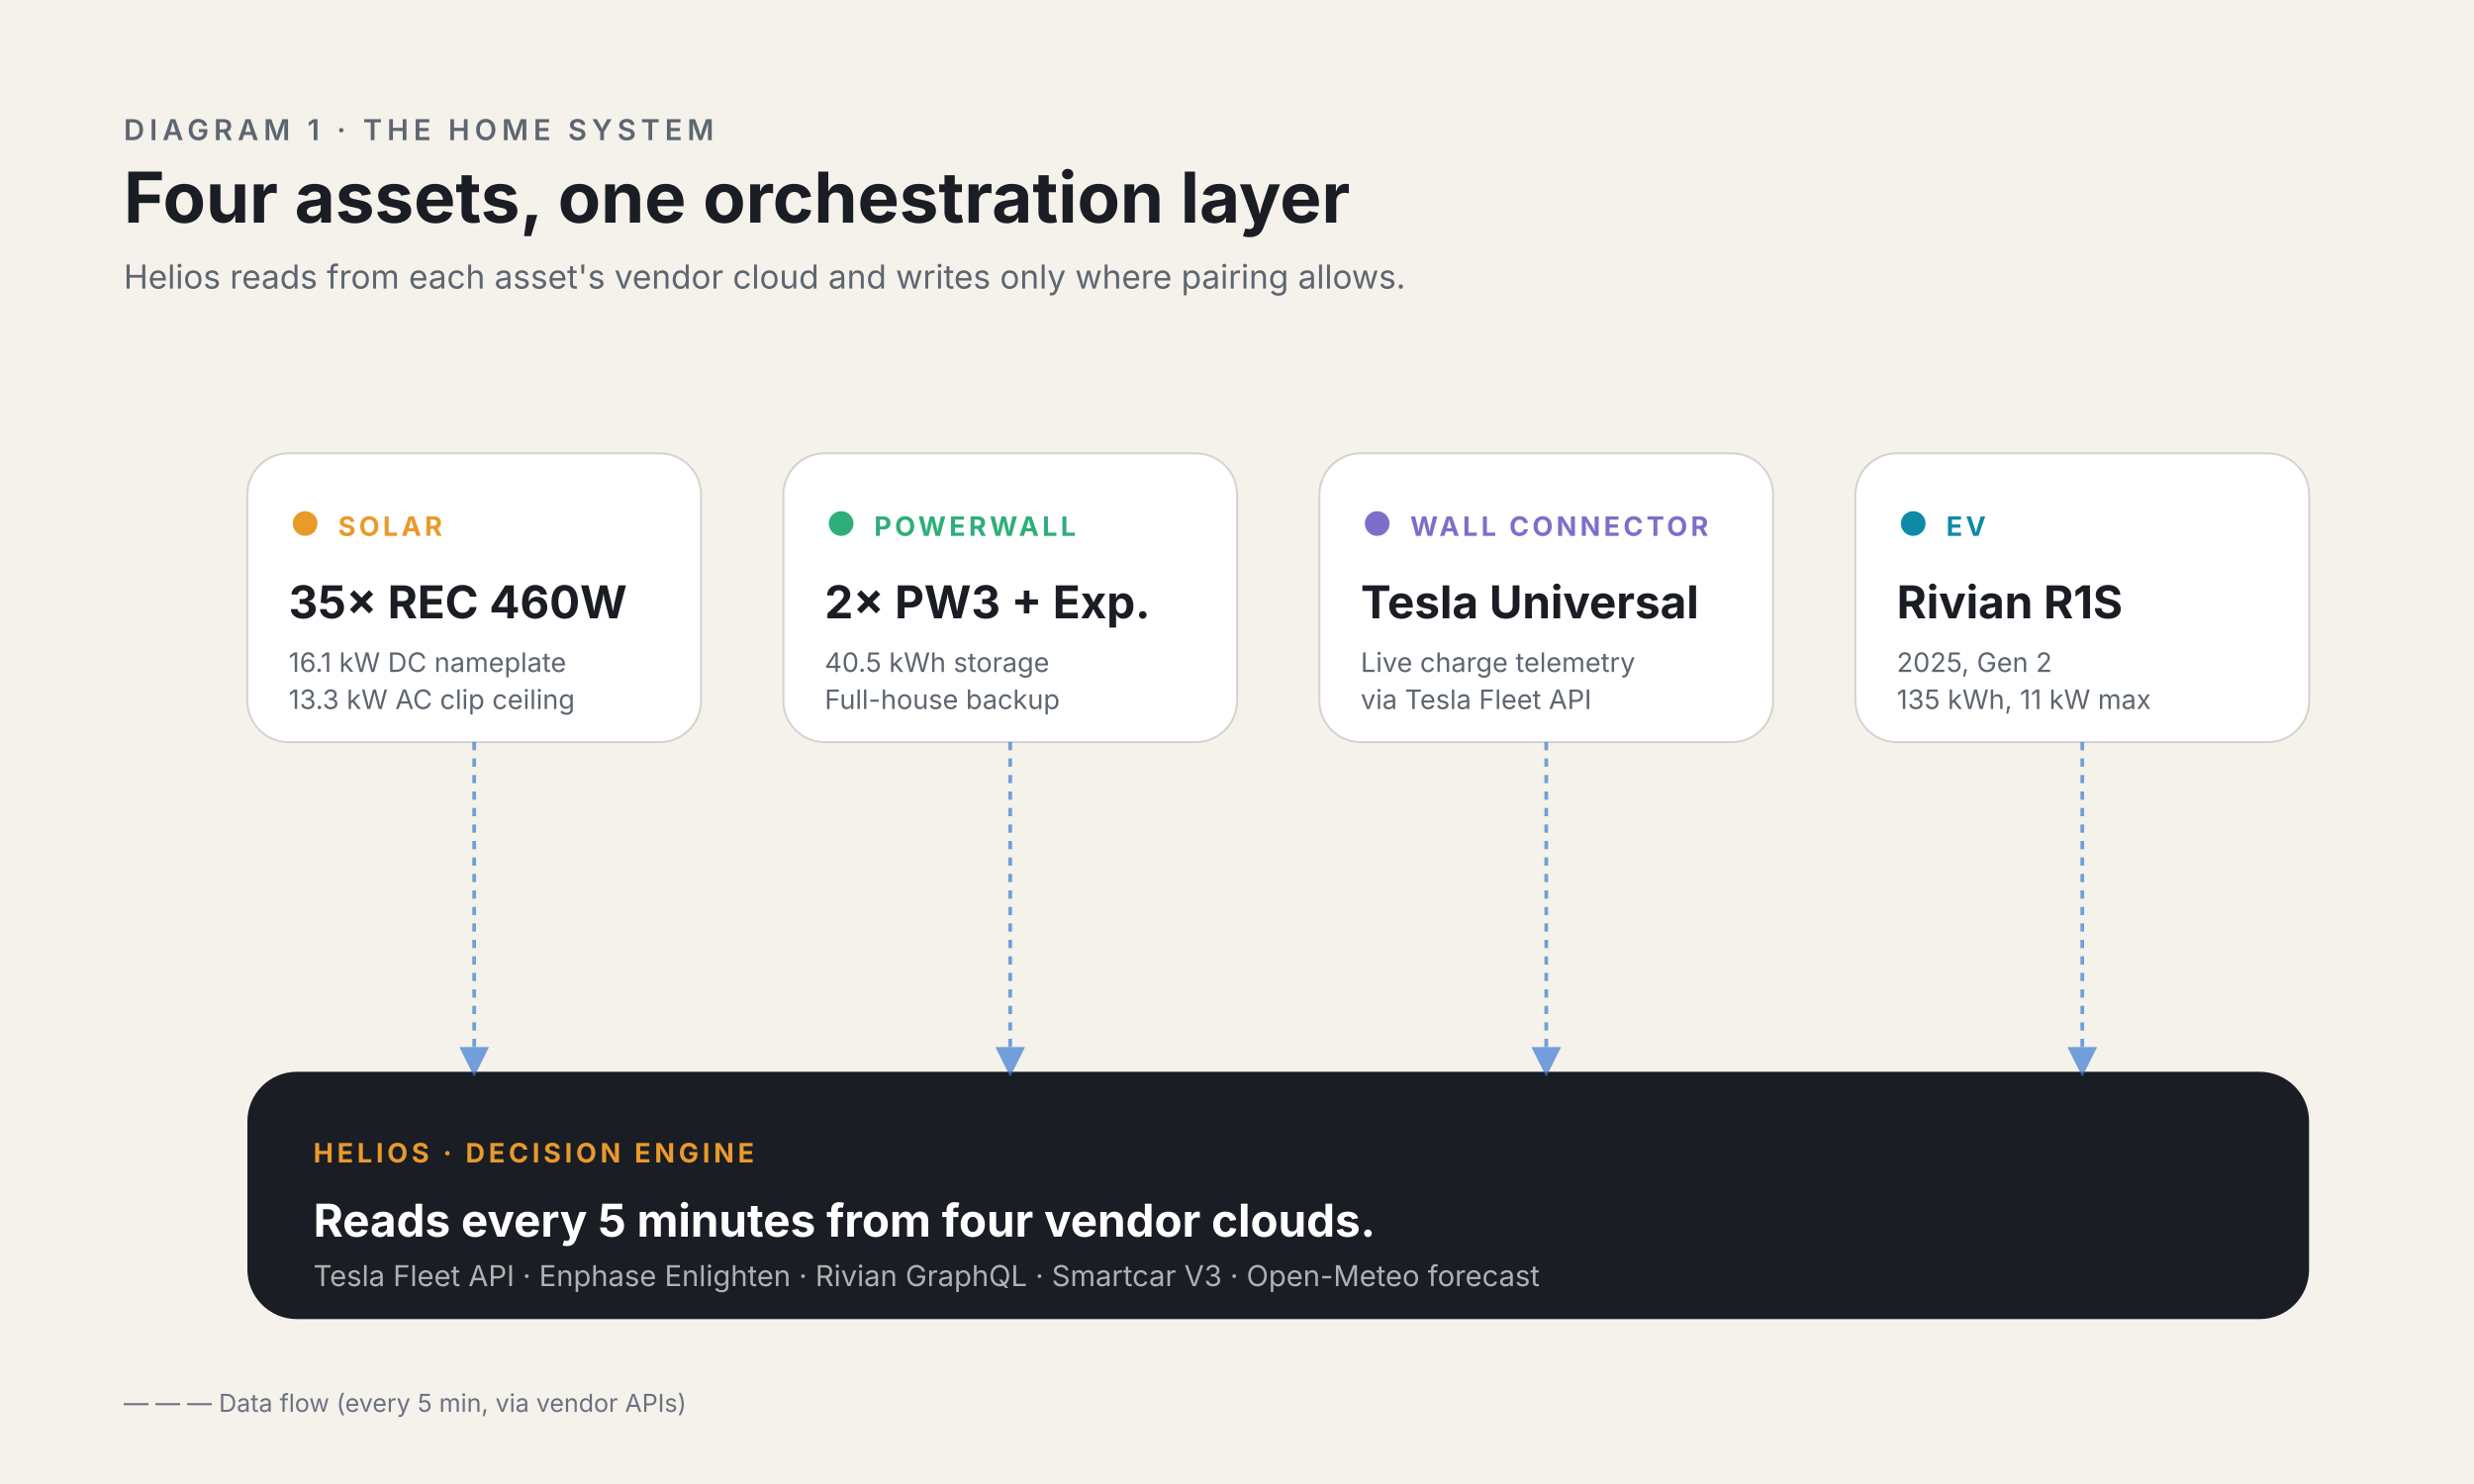
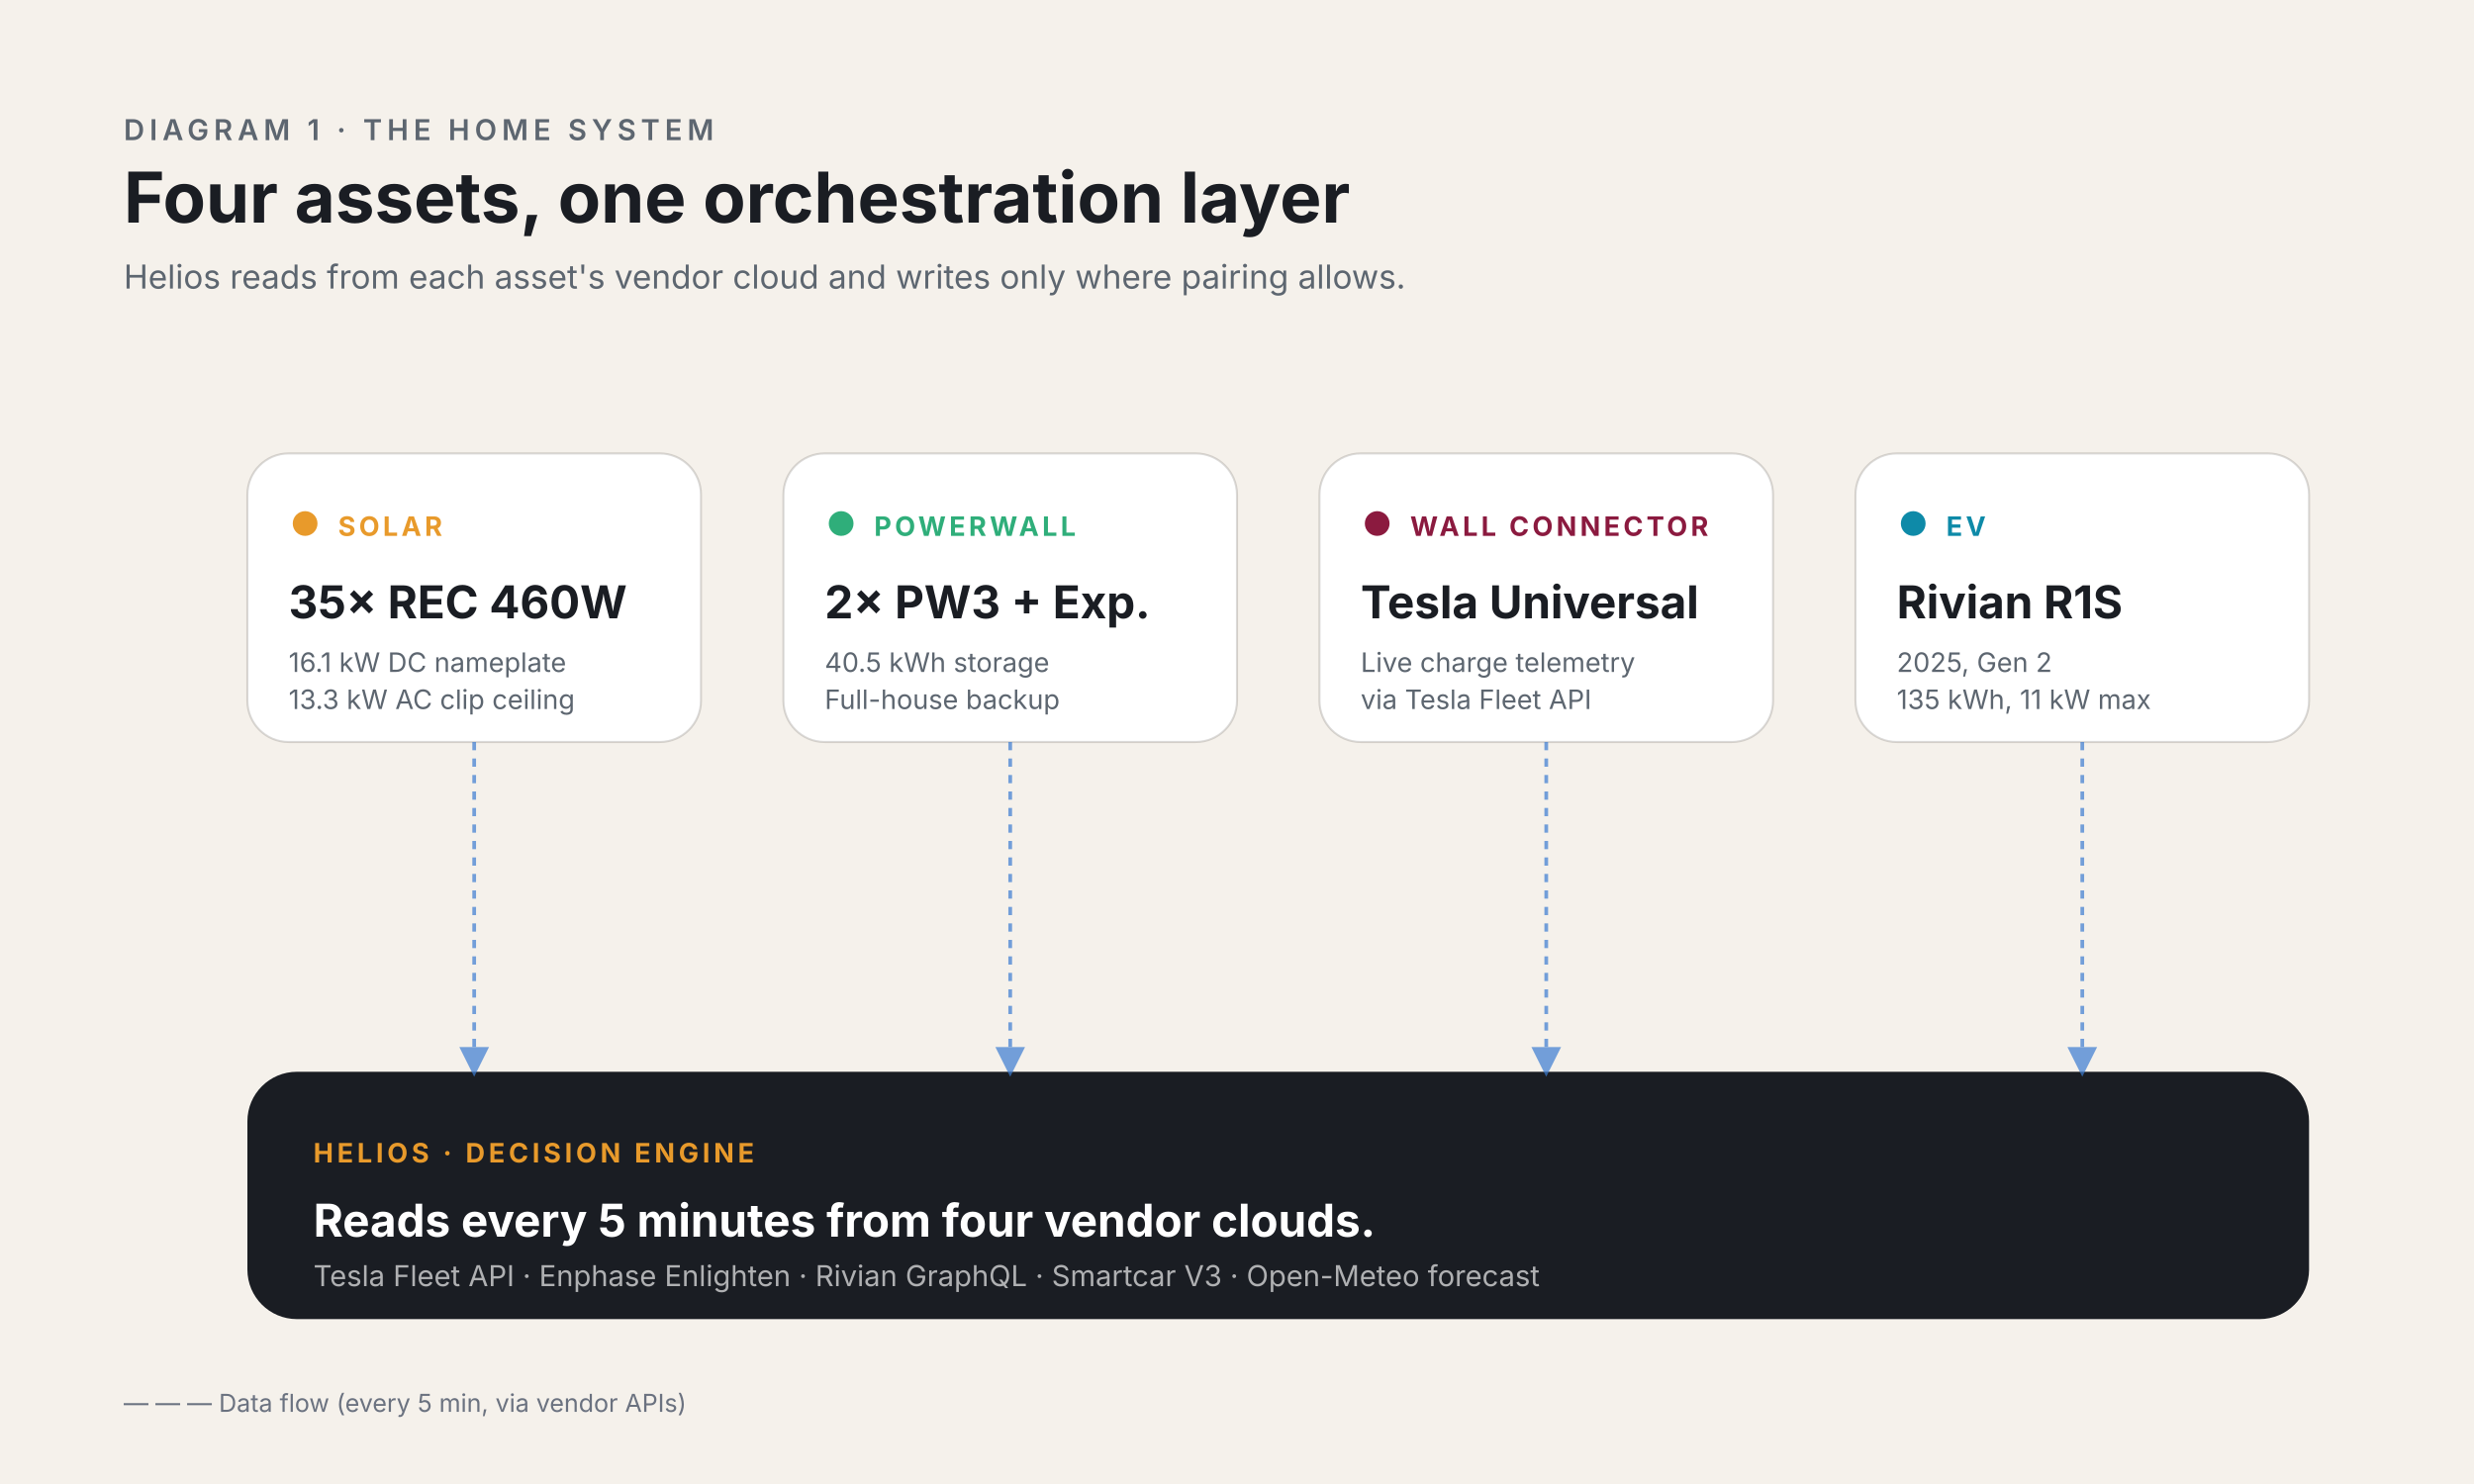
<svg xmlns="http://www.w3.org/2000/svg" viewBox="0 0 1200 720" font-family="ui-sans-serif, system-ui, -apple-system, BlinkMacSystemFont, 'Segoe UI', sans-serif">
  <defs>
    <marker id="arrow" viewBox="0 0 12 12" refX="10" refY="6" markerWidth="9" markerHeight="9" orient="auto-start-reverse">
      <path d="M 0 0 L 12 6 L 0 12 z" fill="#5D6670" />
    </marker>
    <marker id="arrow-data" viewBox="0 0 12 12" refX="10" refY="6" markerWidth="8" markerHeight="8" orient="auto-start-reverse">
      <path d="M 0 0 L 12 6 L 0 12 z" fill="#3A7BD1" />
    </marker>
  </defs>
  <rect width="1200" height="720" fill="#F5F1EB" />
  <text x="60" y="68" font-size="14" font-weight="600" fill="#5D6670" letter-spacing="2.4">DIAGRAM 1 · THE HOME SYSTEM</text>
  <text x="60" y="108" font-size="34" font-weight="700" fill="#1A1D23">Four assets, one orchestration layer</text>
  <text x="60" y="140" font-size="16" fill="#5D6670">Helios reads from each asset's vendor cloud and writes only where pairing allows.</text>
  <g transform="translate(120,220)">
    <rect width="220" height="140" rx="20" fill="#FFFFFF" stroke="rgba(28,24,16,0.16)" />
    <circle cx="28" cy="34" r="6" fill="#E89A2B" />
    <text x="44" y="40" font-size="13" font-weight="700" fill="#E89A2B" letter-spacing="1.6">SOLAR</text>
    <text x="20" y="80" font-size="22" font-weight="700" fill="#1A1D23">35× REC 460W</text>
    <text x="20" y="106" font-size="13" fill="#5D6670">16.1 kW DC nameplate</text>
    <text x="20" y="124" font-size="13" fill="#5D6670">13.3 kW AC clip ceiling</text>
  </g>
  <g transform="translate(380,220)">
    <rect width="220" height="140" rx="20" fill="#FFFFFF" stroke="rgba(28,24,16,0.16)" />
    <circle cx="28" cy="34" r="6" fill="#2FAE7A" />
    <text x="44" y="40" font-size="13" font-weight="700" fill="#2FAE7A" letter-spacing="1.6">POWERWALL</text>
    <text x="20" y="80" font-size="22" font-weight="700" fill="#1A1D23">2× PW3 + Exp.</text>
    <text x="20" y="106" font-size="13" fill="#5D6670">40.5 kWh storage</text>
    <text x="20" y="124" font-size="13" fill="#5D6670">Full-house backup</text>
  </g>
  <g transform="translate(640,220)">
    <rect width="220" height="140" rx="20" fill="#FFFFFF" stroke="rgba(28,24,16,0.16)" />
-     <circle cx="28" cy="34" r="6" fill="#7D6FC9" />
-     <text x="44" y="40" font-size="13" font-weight="700" fill="#7D6FC9" letter-spacing="1.6">WALL CONNECTOR</text>
+     <circle cx="28" cy="34" r="6" fill="#8B1A3F" />
+     <text x="44" y="40" font-size="13" font-weight="700" fill="#8B1A3F" letter-spacing="1.6">WALL CONNECTOR</text>
    <text x="20" y="80" font-size="22" font-weight="700" fill="#1A1D23">Tesla Universal</text>
    <text x="20" y="106" font-size="13" fill="#5D6670">Live charge telemetry</text>
    <text x="20" y="124" font-size="13" fill="#5D6670">via Tesla Fleet API</text>
  </g>
  <g transform="translate(900,220)">
    <rect width="220" height="140" rx="20" fill="#FFFFFF" stroke="rgba(28,24,16,0.16)" />
    <circle cx="28" cy="34" r="6" fill="#0E8AA8" />
    <text x="44" y="40" font-size="13" font-weight="700" fill="#0E8AA8" letter-spacing="1.6">EV</text>
    <text x="20" y="80" font-size="22" font-weight="700" fill="#1A1D23">Rivian R1S</text>
    <text x="20" y="106" font-size="13" fill="#5D6670">2025, Gen 2</text>
    <text x="20" y="124" font-size="13" fill="#5D6670">135 kWh, 11 kW max</text>
  </g>
  <g transform="translate(120,520)">
    <rect width="1000" height="120" rx="24" fill="#1A1D23" />
    <text x="32" y="44" font-size="13" font-weight="700" fill="#E89A2B" letter-spacing="1.8">HELIOS · DECISION ENGINE</text>
    <text x="32" y="80" font-size="22" font-weight="700" fill="#FFFFFF">Reads every 5 minutes from four vendor clouds.</text>
    <text x="32" y="104" font-size="14" fill="rgba(255,255,255,0.65)">Tesla Fleet API · Enphase Enlighten · Rivian GraphQL · Smartcar V3 · Open-Meteo forecast</text>
  </g>
  <g stroke="#3A7BD1" stroke-width="1.8" stroke-dasharray="4 4" fill="none" opacity="0.7">
    <path d="M 230 360 L 230 520" marker-end="url(#arrow-data)" />
    <path d="M 490 360 L 490 520" marker-end="url(#arrow-data)" />
    <path d="M 750 360 L 750 520" marker-end="url(#arrow-data)" />
    <path d="M 1010 360 L 1010 520" marker-end="url(#arrow-data)" />
  </g>
  <text x="60" y="685" font-size="12" fill="#6B7280">— — — Data flow (every 5 min, via vendor APIs)</text>
</svg>
